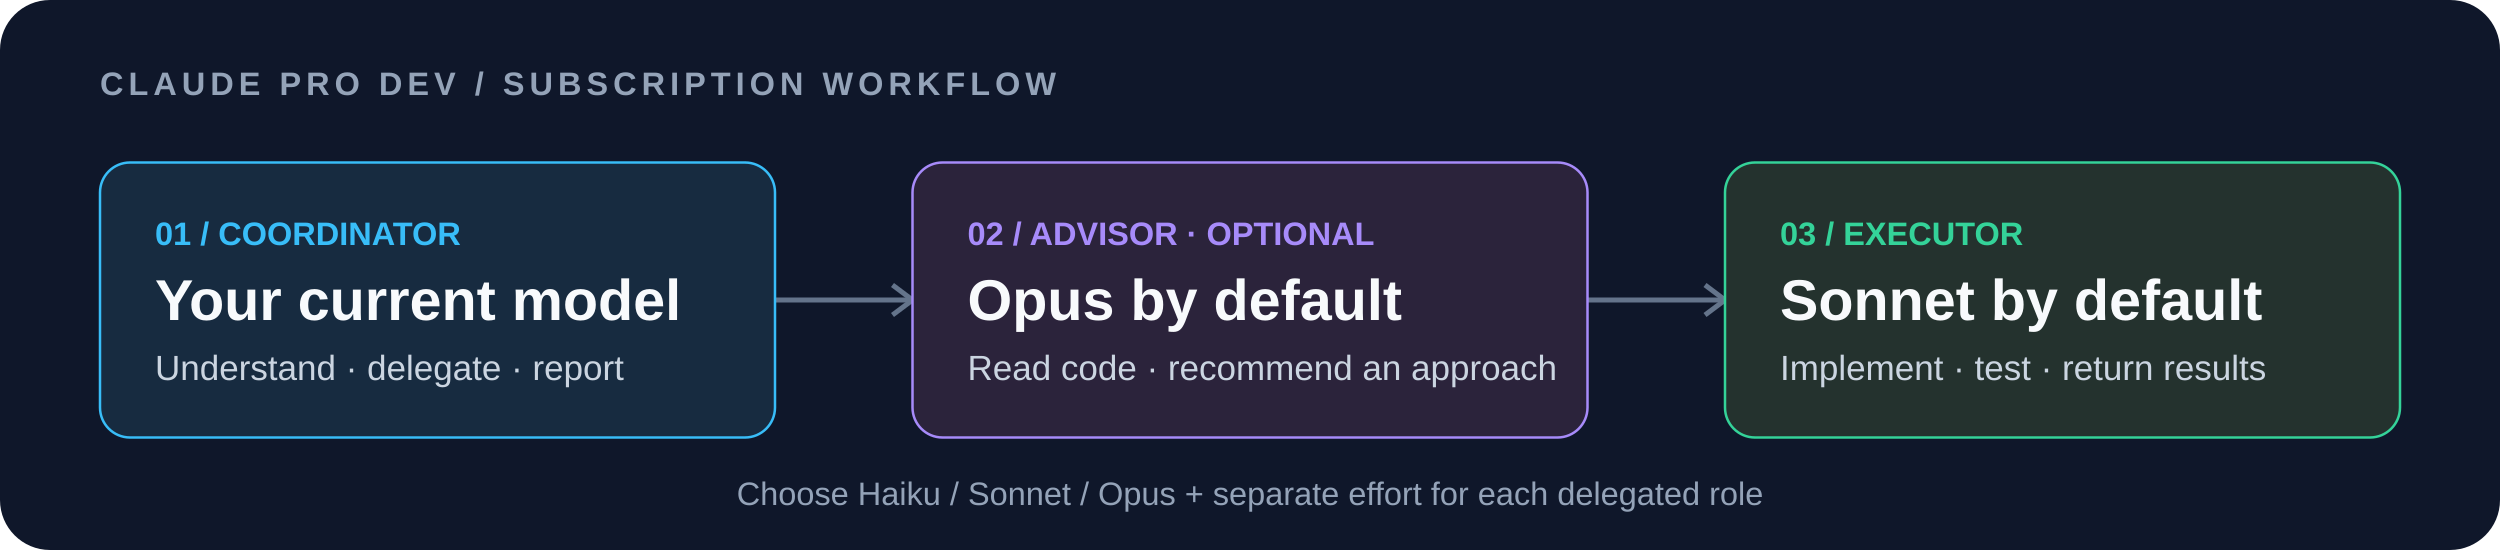
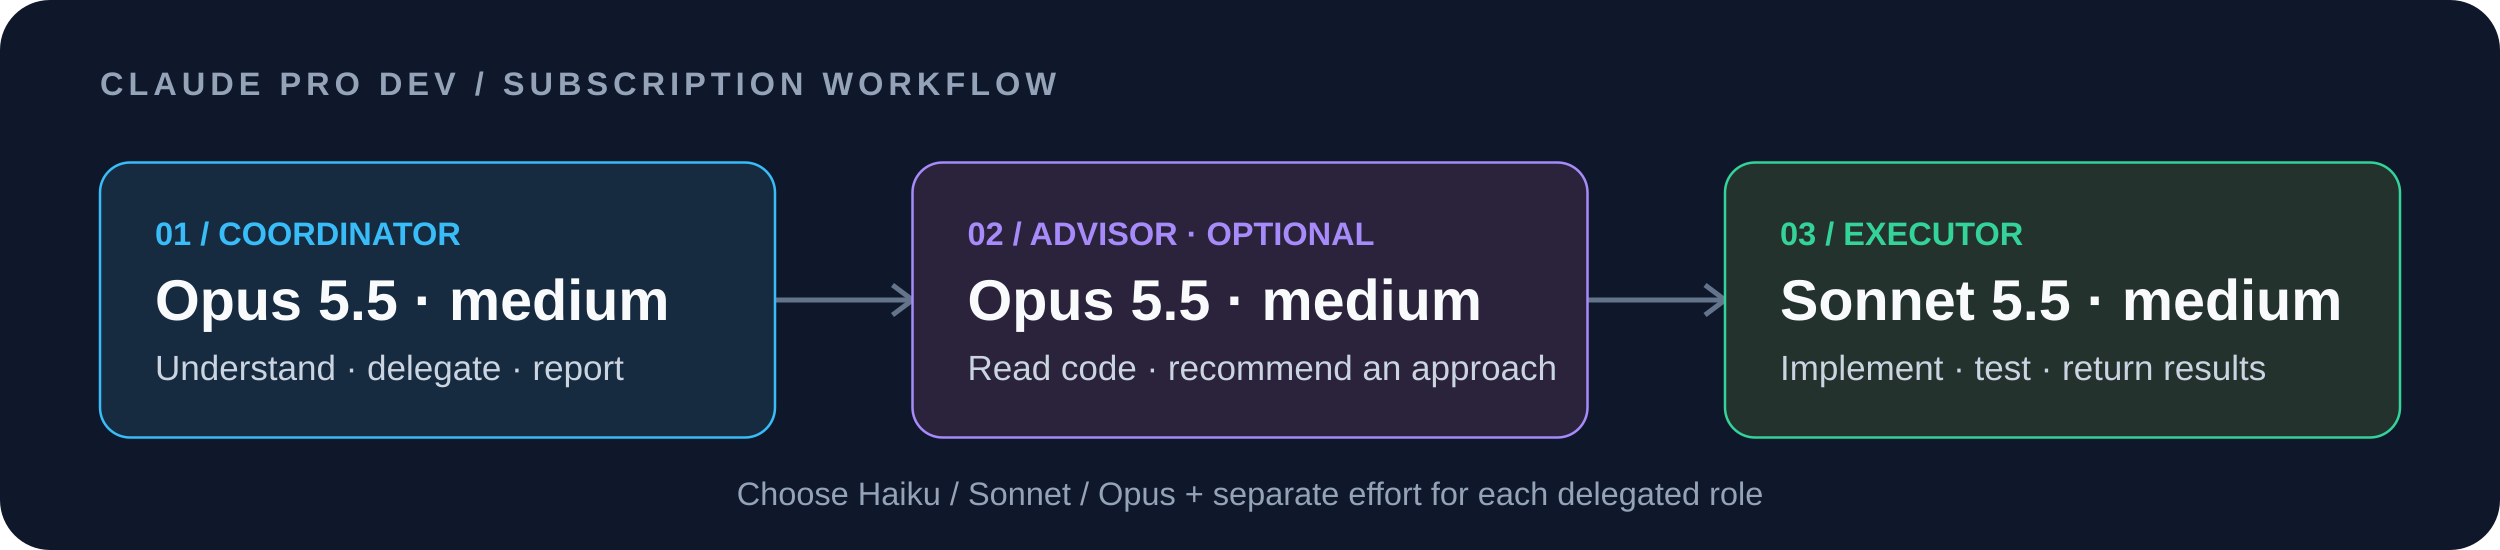
<svg xmlns="http://www.w3.org/2000/svg" width="1000" height="220" viewBox="0 0 1000 220" role="img" aria-labelledby="title desc">
  <rect width="1000" height="220" rx="20" fill="#0f172a" />
  <g font-family="Segoe UI,Arial,sans-serif">
    <text x="40" y="38" font-size="13" font-weight="700" letter-spacing="2" fill="#94a3b8">CLAUDE PRO DEV / SUBSCRIPTION WORKFLOW</text>
    <path d="M310 120 H365 M635 120 H690" stroke="#64748b" stroke-width="2" fill="none" />
    <path d="m357 114 8 6-8 6 m325-12 8 6-8 6" stroke="#64748b" stroke-width="2" fill="none" />
    <rect x="40" y="65" width="270" height="110" rx="12" fill="#172b40" stroke="#38bdf8" />
    <text x="62" y="98" font-size="13" font-weight="700" fill="#38bdf8">01 / COORDINATOR</text>
-     <text x="62" y="128" font-size="23" font-weight="700" fill="#f8fafc">Your current model</text>
+     <text x="62" y="128" font-size="23" font-weight="700" fill="#f8fafc">Opus 5.5 · medium</text>
    <text x="62" y="152" font-size="14" fill="#cbd5e1">Understand · delegate · report</text>
    <rect x="365" y="65" width="270" height="110" rx="12" fill="#2b233b" stroke="#a78bfa" />
    <text x="387" y="98" font-size="13" font-weight="700" fill="#a78bfa">02 / ADVISOR · OPTIONAL</text>
-     <text x="387" y="128" font-size="23" font-weight="700" fill="#f8fafc">Opus by default</text>
+     <text x="387" y="128" font-size="23" font-weight="700" fill="#f8fafc">Opus 5.5 · medium</text>
    <text x="387" y="152" font-size="14" fill="#cbd5e1">Read code · recommend an approach</text>
    <rect x="690" y="65" width="270" height="110" rx="12" fill="#24322e" stroke="#34d399" />
    <text x="712" y="98" font-size="13" font-weight="700" fill="#34d399">03 / EXECUTOR</text>
-     <text x="712" y="128" font-size="23" font-weight="700" fill="#f8fafc">Sonnet by default</text>
+     <text x="712" y="128" font-size="23" font-weight="700" fill="#f8fafc">Sonnet 5.5 · medium</text>
    <text x="712" y="152" font-size="14" fill="#cbd5e1">Implement · test · return results</text>
    <text x="500" y="202" text-anchor="middle" font-size="13" fill="#94a3b8">Choose Haiku / Sonnet / Opus + separate effort for each delegated role</text>
  </g>
</svg>
